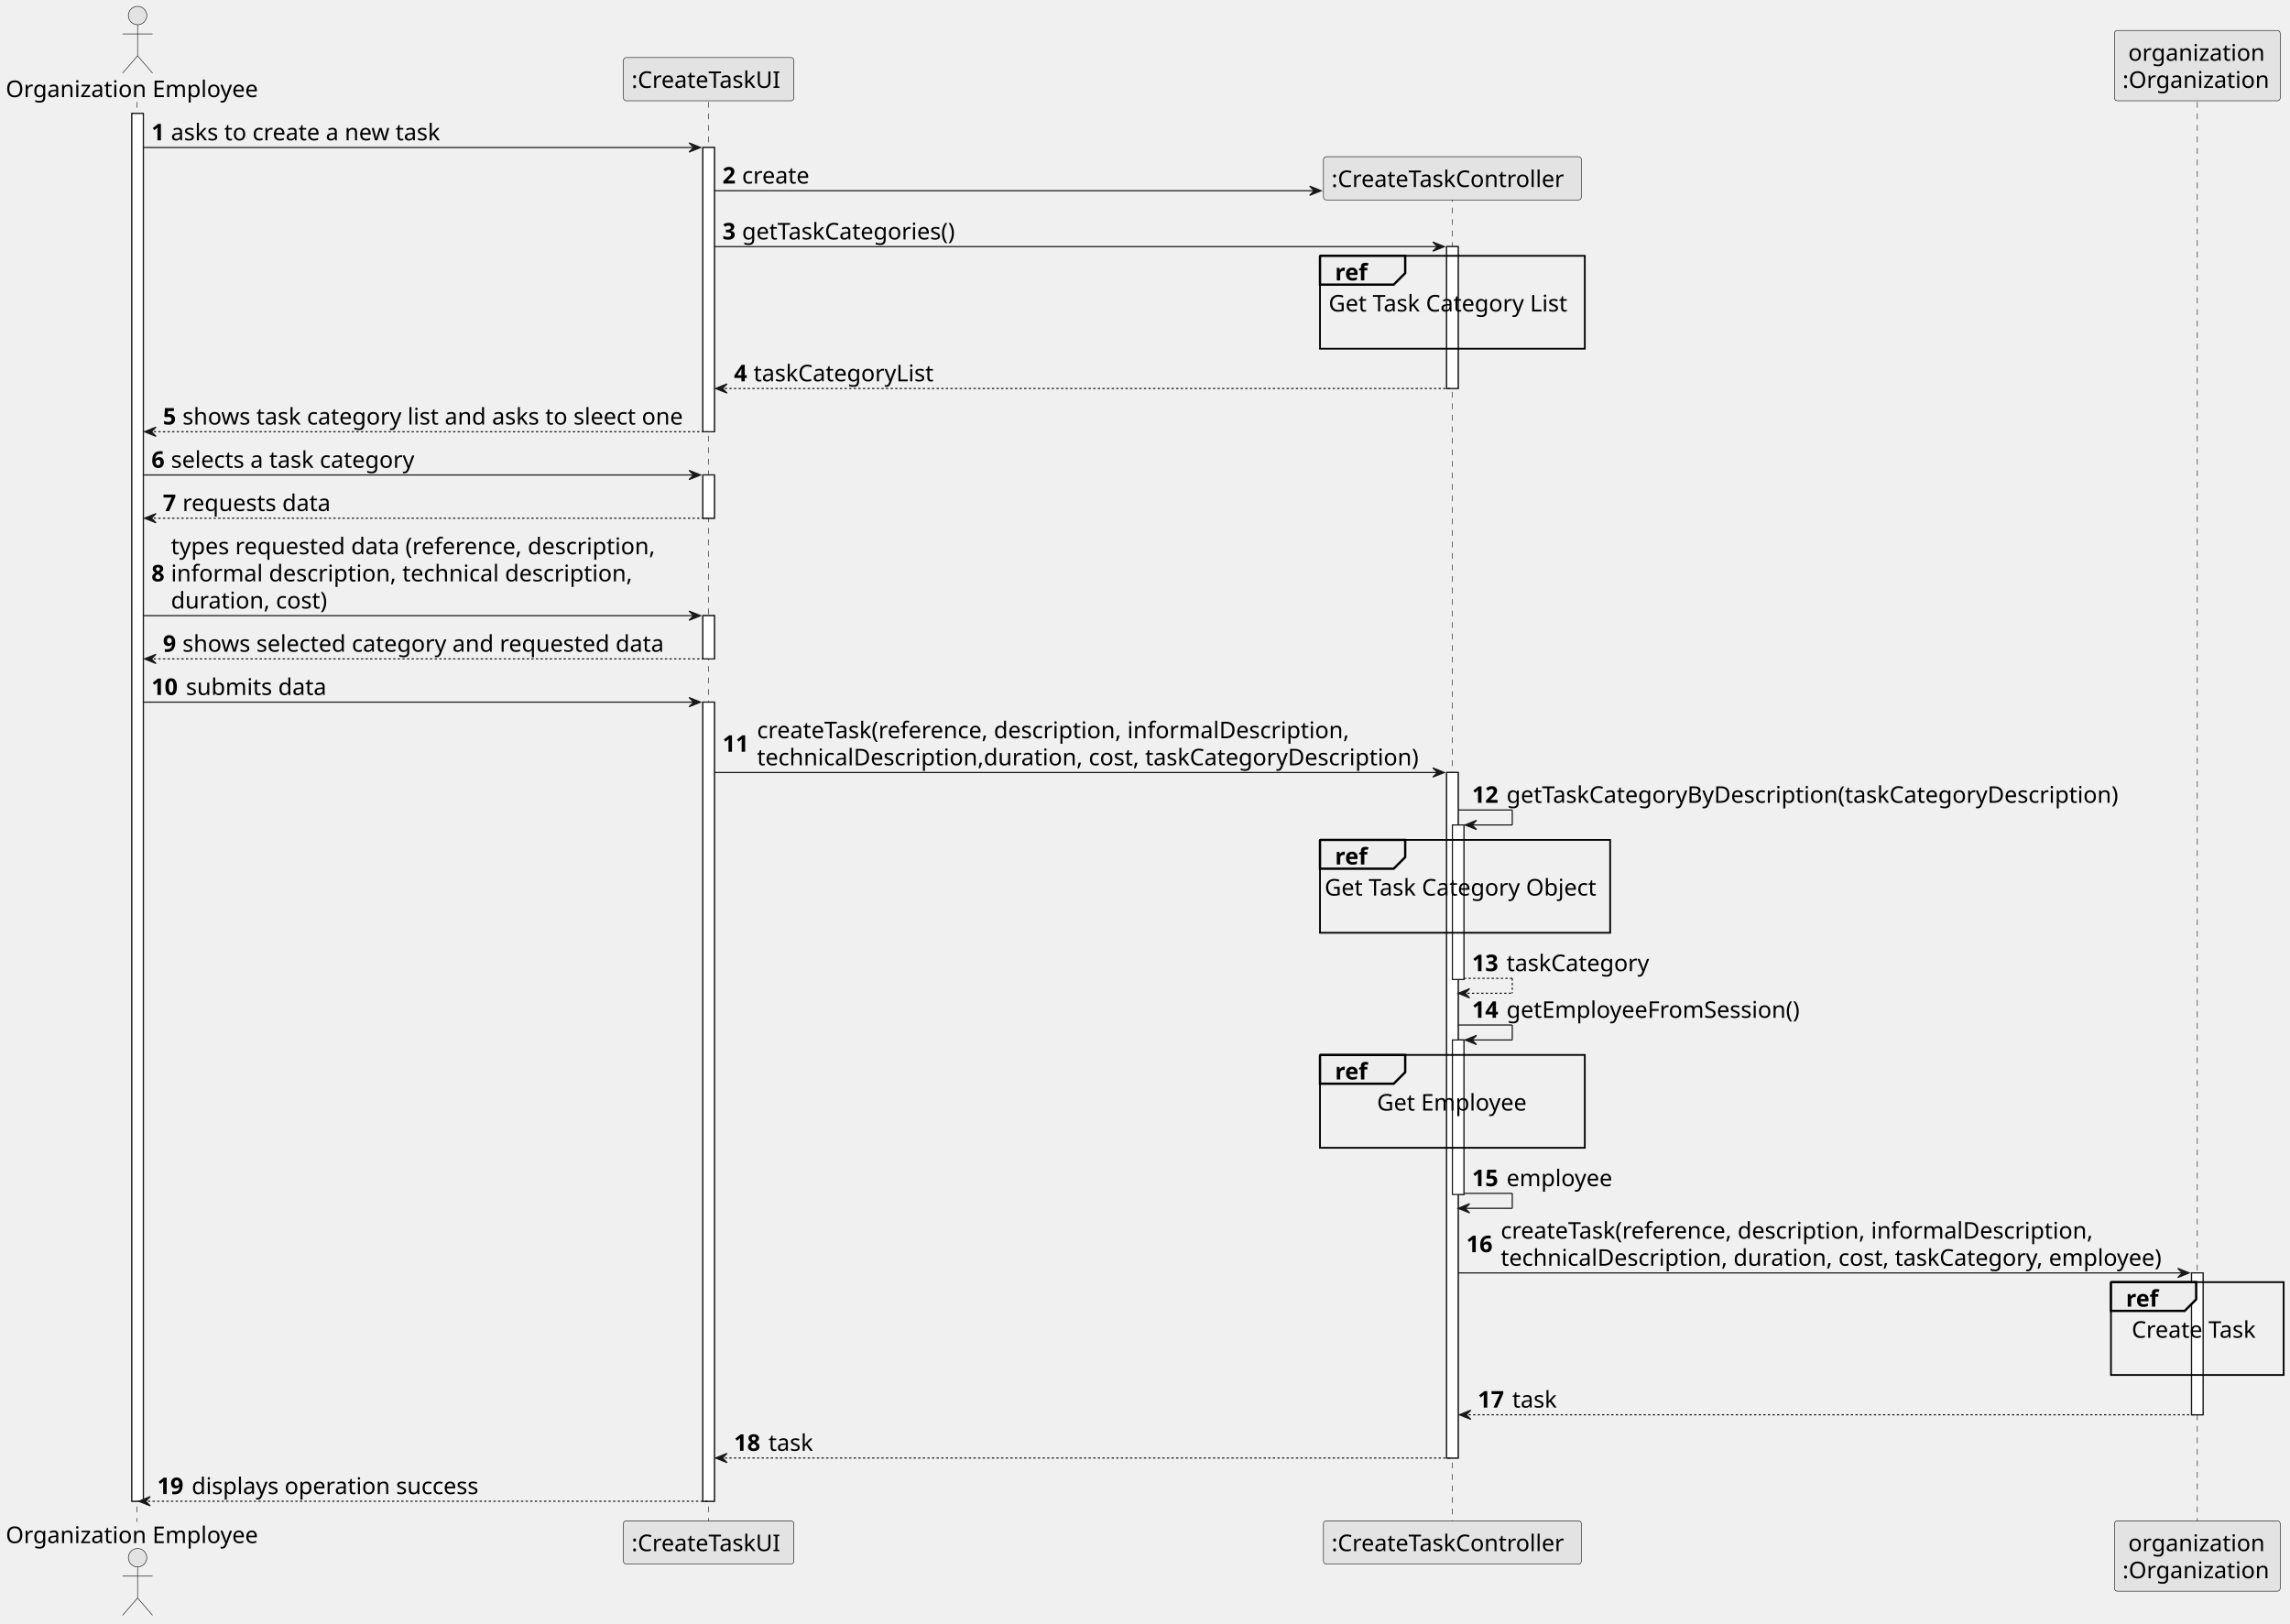
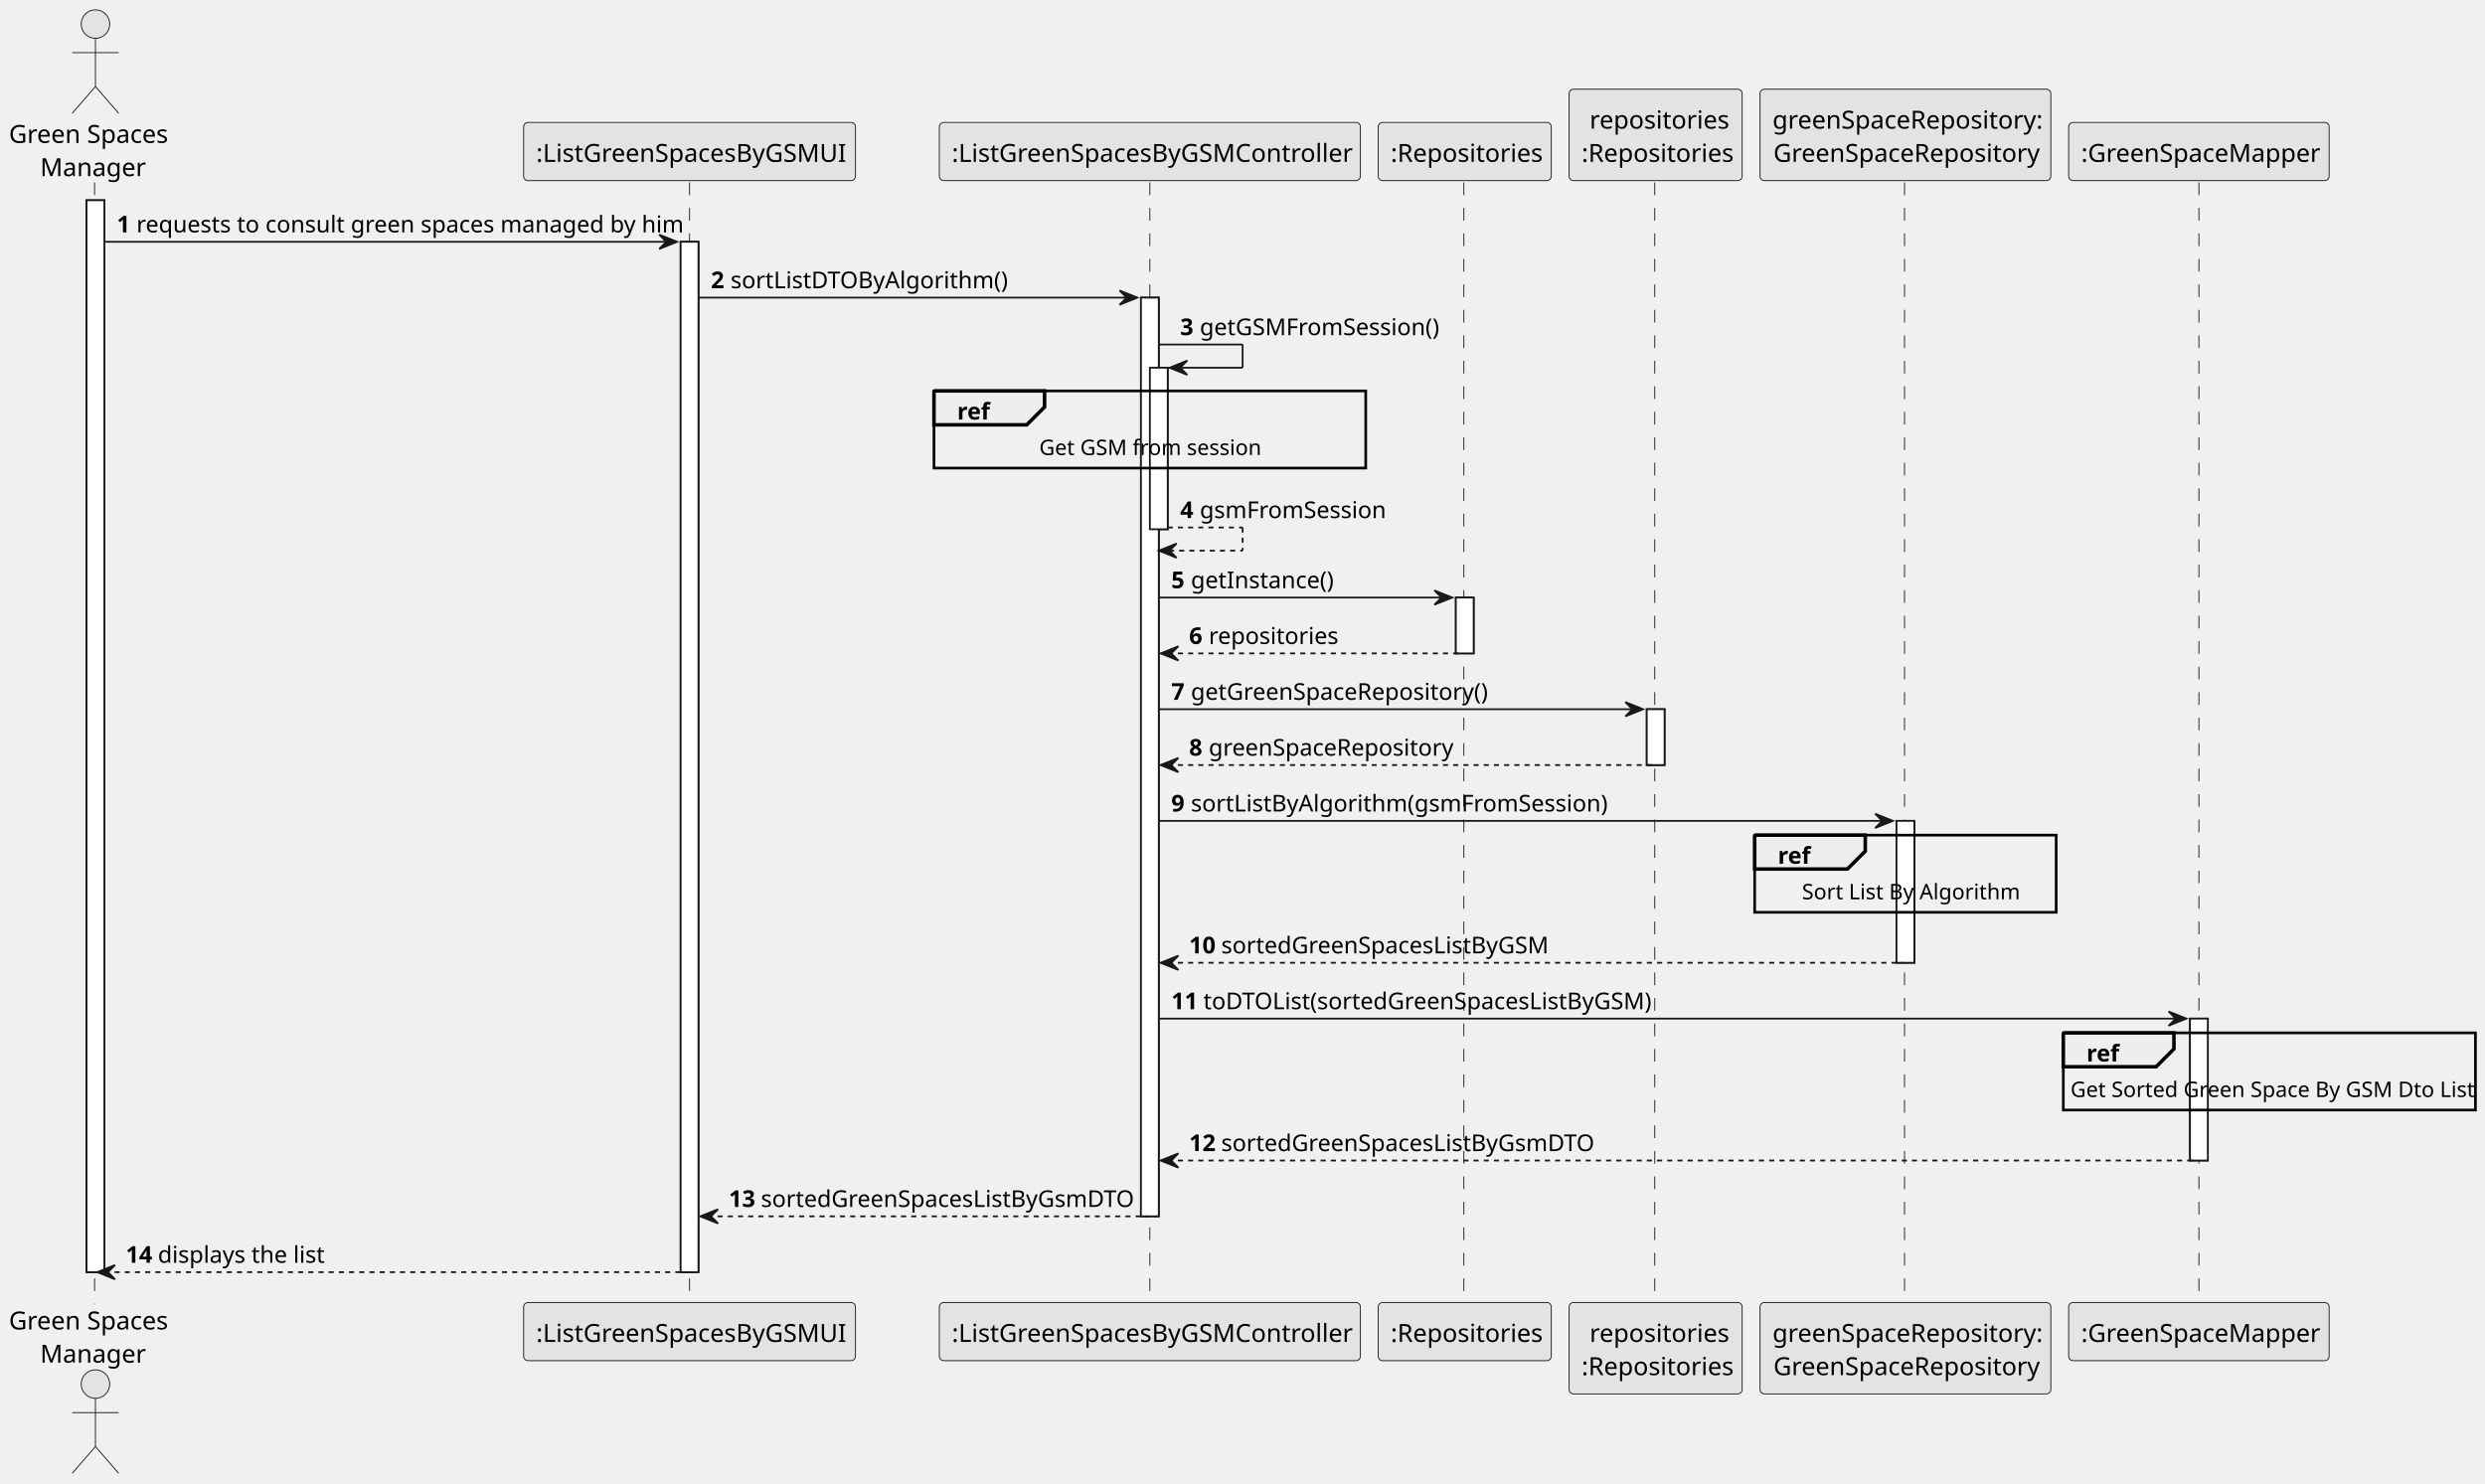
- <svg xmlns="http://www.w3.org/2000/svg" contentStyleType="text/css" height="1410px" preserveAspectRatio="none" style="width:1989px;height:1410px;background:#FFFFFF;" version="1.1" viewBox="0 0 1989 1410" width="1989px" zoomAndPan="magnify">
+ <svg xmlns="http://www.w3.org/2000/svg" contentStyleType="text/css" height="582.4px" preserveAspectRatio="none" style="width:975px;height:582px;background:#FFFFFF;" version="1.1" viewBox="0 0 975 582" width="975.1px" zoomAndPan="magnify">
  <defs />
  <g>
-     <rect fill="#FFFFFF" height="1205.414" style="stroke:#181818;stroke-width:1.0;" width="10" x="114.5" y="98.555" />
-     <rect fill="#FFFFFF" height="246.883" style="stroke:#181818;stroke-width:1.0;" width="10" x="610.5" y="128.109" />
-     <rect fill="#FFFFFF" height="37.555" style="stroke:#181818;stroke-width:1.0;" width="10" x="610.5" y="412.547" />
-     <rect fill="#FFFFFF" height="37.555" style="stroke:#181818;stroke-width:1.0;" width="10" x="610.5" y="534.766" />
-     <rect fill="#FFFFFF" height="694.094" style="stroke:#181818;stroke-width:1.0;" width="10" x="610.5" y="609.875" />
-     <rect fill="#FFFFFF" height="123.219" style="stroke:#181818;stroke-width:1.0;" width="10" x="1256.5" y="214.219" />
-     <rect fill="#FFFFFF" height="595.43" style="stroke:#181818;stroke-width:1.0;" width="10" x="1256.5" y="670.984" />
-     <rect fill="#FFFFFF" height="134.219" style="stroke:#181818;stroke-width:1.0;" width="10" x="1261.5" y="716.539" />
-     <rect fill="#FFFFFF" height="134.219" style="stroke:#181818;stroke-width:1.0;" width="10" x="1261.5" y="903.312" />
-     <rect fill="#FFFFFF" height="123.219" style="stroke:#181818;stroke-width:1.0;" width="10" x="1903.5" y="1105.641" />
-     <line style="stroke:#181818;stroke-width:0.5;stroke-dasharray:5.0,5.0;" x1="119" x2="119" y1="88.555" y2="1321.969" />
-     <line style="stroke:#181818;stroke-width:0.5;stroke-dasharray:5.0,5.0;" x1="615.5" x2="615.5" y1="88.555" y2="1321.969" />
-     <line style="stroke:#181818;stroke-width:0.5;stroke-dasharray:5.0,5.0;" x1="1261.5" x2="1261.5" y1="170.387" y2="1321.969" />
-     <line style="stroke:#181818;stroke-width:0.5;stroke-dasharray:5.0,5.0;" x1="1908.5" x2="1908.5" y1="88.555" y2="1321.969" />
-     <text fill="#000000" font-family="sans-serif" font-size="20" lengthAdjust="spacing" textLength="223" x="5" y="84.336">Organization Employee</text>
-     <ellipse cx="119.5" cy="13.5" fill="#E3E3E3" rx="8" ry="8" style="stroke:#181818;stroke-width:0.5;" />
-     <path d="M119.5,21.5 L119.5,48.5 M106.5,29.5 L132.5,29.5 M119.5,48.5 L106.5,63.5 M119.5,48.5 L132.5,63.5 " fill="none" style="stroke:#181818;stroke-width:0.5;" />
-     <text fill="#000000" font-family="sans-serif" font-size="20" lengthAdjust="spacing" textLength="223" x="5" y="1340.305">Organization Employee</text>
-     <ellipse cx="119.5" cy="1353.023" fill="#E3E3E3" rx="8" ry="8" style="stroke:#181818;stroke-width:0.5;" />
-     <path d="M119.5,1361.023 L119.5,1388.023 M106.5,1369.023 L132.5,1369.023 M119.5,1388.023 L106.5,1403.023 M119.5,1388.023 L132.5,1403.023 " fill="none" style="stroke:#181818;stroke-width:0.5;" />
-     <rect fill="#E3E3E3" height="37.555" rx="2.5" ry="2.5" style="stroke:#181818;stroke-width:0.5;" width="148" x="541.5" y="50" />
-     <text fill="#000000" font-family="sans-serif" font-size="20" lengthAdjust="spacing" textLength="134" x="548.5" y="76.336">:CreateTaskUI</text>
-     <rect fill="#E3E3E3" height="37.555" rx="2.5" ry="2.5" style="stroke:#181818;stroke-width:0.5;" width="148" x="541.5" y="1320.969" />
-     <text fill="#000000" font-family="sans-serif" font-size="20" lengthAdjust="spacing" textLength="134" x="548.5" y="1347.305">:CreateTaskUI</text>
-     <rect fill="#E3E3E3" height="37.555" rx="2.5" ry="2.5" style="stroke:#181818;stroke-width:0.5;" width="224" x="1149.5" y="1320.969" />
-     <text fill="#000000" font-family="sans-serif" font-size="20" lengthAdjust="spacing" textLength="210" x="1156.5" y="1347.305">:CreateTaskController</text>
-     <rect fill="#E3E3E3" height="61.109" rx="2.5" ry="2.5" style="stroke:#181818;stroke-width:0.5;" width="144" x="1836.5" y="26.445" />
-     <text fill="#000000" font-family="sans-serif" font-size="20" lengthAdjust="spacing" textLength="120" x="1848.5" y="52.781">organization</text>
-     <text fill="#000000" font-family="sans-serif" font-size="20" lengthAdjust="spacing" textLength="130" x="1843.5" y="76.336">:Organization</text>
-     <rect fill="#E3E3E3" height="61.109" rx="2.5" ry="2.5" style="stroke:#181818;stroke-width:0.5;" width="144" x="1836.5" y="1320.969" />
-     <text fill="#000000" font-family="sans-serif" font-size="20" lengthAdjust="spacing" textLength="120" x="1848.5" y="1347.305">organization</text>
-     <text fill="#000000" font-family="sans-serif" font-size="20" lengthAdjust="spacing" textLength="130" x="1843.5" y="1370.859">:Organization</text>
-     <rect fill="#FFFFFF" height="1205.414" style="stroke:#181818;stroke-width:1.0;" width="10" x="114.5" y="98.555" />
-     <rect fill="#FFFFFF" height="246.883" style="stroke:#181818;stroke-width:1.0;" width="10" x="610.5" y="128.109" />
-     <rect fill="#FFFFFF" height="37.555" style="stroke:#181818;stroke-width:1.0;" width="10" x="610.5" y="412.547" />
-     <rect fill="#FFFFFF" height="37.555" style="stroke:#181818;stroke-width:1.0;" width="10" x="610.5" y="534.766" />
-     <rect fill="#FFFFFF" height="694.094" style="stroke:#181818;stroke-width:1.0;" width="10" x="610.5" y="609.875" />
-     <rect fill="#FFFFFF" height="123.219" style="stroke:#181818;stroke-width:1.0;" width="10" x="1256.5" y="214.219" />
-     <rect fill="#FFFFFF" height="595.43" style="stroke:#181818;stroke-width:1.0;" width="10" x="1256.5" y="670.984" />
-     <rect fill="#FFFFFF" height="134.219" style="stroke:#181818;stroke-width:1.0;" width="10" x="1261.5" y="716.539" />
-     <rect fill="#FFFFFF" height="134.219" style="stroke:#181818;stroke-width:1.0;" width="10" x="1261.5" y="903.312" />
-     <rect fill="#FFFFFF" height="123.219" style="stroke:#181818;stroke-width:1.0;" width="10" x="1903.5" y="1105.641" />
-     <polygon fill="#181818" points="598.5,124.109,608.5,128.109,598.5,132.109,602.5,128.109" style="stroke:#181818;stroke-width:1.0;" />
-     <line style="stroke:#181818;stroke-width:1.0;" x1="124.5" x2="604.5" y1="128.109" y2="128.109" />
-     <text fill="#000000" font-family="sans-serif" font-size="20" font-weight="bold" lengthAdjust="spacing" textLength="13" x="131.5" y="121.891">1</text>
-     <text fill="#000000" font-family="sans-serif" font-size="20" lengthAdjust="spacing" textLength="239" x="148.5" y="121.891">asks to create a new task</text>
-     <polygon fill="#181818" points="1137.5,161.664,1147.5,165.664,1137.5,169.664,1141.5,165.664" style="stroke:#181818;stroke-width:1.0;" />
-     <line style="stroke:#181818;stroke-width:1.0;" x1="620.5" x2="1143.5" y1="165.664" y2="165.664" />
-     <text fill="#000000" font-family="sans-serif" font-size="20" font-weight="bold" lengthAdjust="spacing" textLength="13" x="627.5" y="159.445">2</text>
-     <text fill="#000000" font-family="sans-serif" font-size="20" lengthAdjust="spacing" textLength="58" x="644.5" y="159.445">create</text>
-     <rect fill="#E3E3E3" height="37.555" rx="2.5" ry="2.5" style="stroke:#181818;stroke-width:0.5;" width="224" x="1149.5" y="136.109" />
-     <text fill="#000000" font-family="sans-serif" font-size="20" lengthAdjust="spacing" textLength="210" x="1156.5" y="162.445">:CreateTaskController</text>
-     <polygon fill="#181818" points="1244.5,210.219,1254.5,214.219,1244.5,218.219,1248.5,214.219" style="stroke:#181818;stroke-width:1.0;" />
-     <line style="stroke:#181818;stroke-width:1.0;" x1="620.5" x2="1250.5" y1="214.219" y2="214.219" />
-     <text fill="#000000" font-family="sans-serif" font-size="20" font-weight="bold" lengthAdjust="spacing" textLength="13" x="627.5" y="208">3</text>
-     <text fill="#000000" font-family="sans-serif" font-size="20" lengthAdjust="spacing" textLength="192" x="644.5" y="208">getTaskCategories()</text>
-     <rect fill="none" height="80.664" style="stroke:#000000;stroke-width:1.5;" width="230" x="1146.5" y="222.219" />
-     <path d="M1146.5,222.219 L1220.5,222.219 L1220.5,237.219 L1210.5,247.219 L1146.5,247.219 L1146.5,222.219 " fill="#EEEEEE" style="stroke:#000000;stroke-width:2.0;" />
-     <text fill="#000000" font-family="sans-serif" font-size="20" font-weight="bold" lengthAdjust="spacing" textLength="29" x="1159.5" y="243.555">ref</text>
-     <text fill="#000000" font-family="sans-serif" font-size="20" lengthAdjust="spacing" textLength="215" x="1154" y="270.555">Get Task Category List</text>
-     <text fill="#000000" font-family="sans-serif" font-size="20" lengthAdjust="spacing" textLength="6" x="1258.5" y="294.109"> </text>
-     <polygon fill="#181818" points="631.5,333.438,621.5,337.438,631.5,341.438,627.5,337.438" style="stroke:#181818;stroke-width:1.0;" />
-     <line style="stroke:#181818;stroke-width:1.0;stroke-dasharray:2.0,2.0;" x1="625.5" x2="1260.5" y1="337.438" y2="337.438" />
-     <text fill="#000000" font-family="sans-serif" font-size="20" font-weight="bold" lengthAdjust="spacing" textLength="13" x="637.5" y="331.219">4</text>
-     <text fill="#000000" font-family="sans-serif" font-size="20" lengthAdjust="spacing" textLength="159" x="654.5" y="331.219">taskCategoryList</text>
-     <polygon fill="#181818" points="135.5,370.992,125.5,374.992,135.5,378.992,131.5,374.992" style="stroke:#181818;stroke-width:1.0;" />
-     <line style="stroke:#181818;stroke-width:1.0;stroke-dasharray:2.0,2.0;" x1="129.5" x2="614.5" y1="374.992" y2="374.992" />
-     <text fill="#000000" font-family="sans-serif" font-size="20" font-weight="bold" lengthAdjust="spacing" textLength="13" x="141.5" y="368.773">5</text>
-     <text fill="#000000" font-family="sans-serif" font-size="20" lengthAdjust="spacing" textLength="445" x="158.5" y="368.773">shows task category list and asks to sleect one</text>
-     <polygon fill="#181818" points="598.5,408.547,608.5,412.547,598.5,416.547,602.5,412.547" style="stroke:#181818;stroke-width:1.0;" />
-     <line style="stroke:#181818;stroke-width:1.0;" x1="124.5" x2="604.5" y1="412.547" y2="412.547" />
-     <text fill="#000000" font-family="sans-serif" font-size="20" font-weight="bold" lengthAdjust="spacing" textLength="13" x="131.5" y="406.328">6</text>
-     <text fill="#000000" font-family="sans-serif" font-size="20" lengthAdjust="spacing" textLength="215" x="148.5" y="406.328">selects a task category</text>
-     <polygon fill="#181818" points="135.5,446.102,125.5,450.102,135.5,454.102,131.5,450.102" style="stroke:#181818;stroke-width:1.0;" />
-     <line style="stroke:#181818;stroke-width:1.0;stroke-dasharray:2.0,2.0;" x1="129.5" x2="614.5" y1="450.102" y2="450.102" />
-     <text fill="#000000" font-family="sans-serif" font-size="20" font-weight="bold" lengthAdjust="spacing" textLength="13" x="141.5" y="443.883">7</text>
-     <text fill="#000000" font-family="sans-serif" font-size="20" lengthAdjust="spacing" textLength="130" x="158.5" y="443.883">requests data</text>
-     <polygon fill="#181818" points="598.5,530.766,608.5,534.766,598.5,538.766,602.5,534.766" style="stroke:#181818;stroke-width:1.0;" />
-     <line style="stroke:#181818;stroke-width:1.0;" x1="124.5" x2="604.5" y1="534.766" y2="534.766" />
-     <text fill="#000000" font-family="sans-serif" font-size="20" font-weight="bold" lengthAdjust="spacing" textLength="13" x="131.5" y="504.992">8</text>
-     <text fill="#000000" font-family="sans-serif" font-size="20" lengthAdjust="spacing" textLength="429" x="148.5" y="481.438">types requested data (reference, description,</text>
-     <text fill="#000000" font-family="sans-serif" font-size="20" lengthAdjust="spacing" textLength="412" x="148.5" y="504.992">informal description, technical description,</text>
-     <text fill="#000000" font-family="sans-serif" font-size="20" lengthAdjust="spacing" textLength="139" x="148.5" y="528.547">duration, cost)</text>
-     <polygon fill="#181818" points="135.5,568.32,125.5,572.32,135.5,576.32,131.5,572.32" style="stroke:#181818;stroke-width:1.0;" />
-     <line style="stroke:#181818;stroke-width:1.0;stroke-dasharray:2.0,2.0;" x1="129.5" x2="614.5" y1="572.32" y2="572.32" />
-     <text fill="#000000" font-family="sans-serif" font-size="20" font-weight="bold" lengthAdjust="spacing" textLength="13" x="141.5" y="566.102">9</text>
-     <text fill="#000000" font-family="sans-serif" font-size="20" lengthAdjust="spacing" textLength="423" x="158.5" y="566.102">shows selected category and requested data</text>
-     <polygon fill="#181818" points="598.5,605.875,608.5,609.875,598.5,613.875,602.5,609.875" style="stroke:#181818;stroke-width:1.0;" />
-     <line style="stroke:#181818;stroke-width:1.0;" x1="124.5" x2="604.5" y1="609.875" y2="609.875" />
-     <text fill="#000000" font-family="sans-serif" font-size="20" font-weight="bold" lengthAdjust="spacing" textLength="26" x="131.5" y="603.656">10</text>
-     <text fill="#000000" font-family="sans-serif" font-size="20" lengthAdjust="spacing" textLength="125" x="161.5" y="603.656">submits data</text>
-     <polygon fill="#181818" points="1244.5,666.984,1254.5,670.984,1244.5,674.984,1248.5,670.984" style="stroke:#181818;stroke-width:1.0;" />
-     <line style="stroke:#181818;stroke-width:1.0;" x1="620.5" x2="1250.5" y1="670.984" y2="670.984" />
-     <text fill="#000000" font-family="sans-serif" font-size="20" font-weight="bold" lengthAdjust="spacing" textLength="26" x="627.5" y="652.988">11</text>
-     <text fill="#000000" font-family="sans-serif" font-size="20" lengthAdjust="spacing" textLength="529" x="657.5" y="641.211">createTask(reference, description, informalDescription,</text>
-     <text fill="#000000" font-family="sans-serif" font-size="20" lengthAdjust="spacing" textLength="587" x="657.5" y="664.766">technicalDescription,duration, cost, taskCategoryDescription)</text>
-     <line style="stroke:#181818;stroke-width:1.0;" x1="1266.5" x2="1313.5" y1="703.539" y2="703.539" />
-     <line style="stroke:#181818;stroke-width:1.0;" x1="1313.5" x2="1313.5" y1="703.539" y2="716.539" />
-     <line style="stroke:#181818;stroke-width:1.0;" x1="1272.5" x2="1313.5" y1="716.539" y2="716.539" />
-     <polygon fill="#181818" points="1282.5,712.539,1272.5,716.539,1282.5,720.539,1278.5,716.539" style="stroke:#181818;stroke-width:1.0;" />
-     <text fill="#000000" font-family="sans-serif" font-size="20" font-weight="bold" lengthAdjust="spacing" textLength="26" x="1278.5" y="697.32">12</text>
-     <text fill="#000000" font-family="sans-serif" font-size="20" lengthAdjust="spacing" textLength="542" x="1308.5" y="697.32">getTaskCategoryByDescription(taskCategoryDescription)</text>
-     <rect fill="none" height="80.664" style="stroke:#000000;stroke-width:1.5;" width="252" x="1146.5" y="729.539" />
-     <path d="M1146.5,729.539 L1220.5,729.539 L1220.5,744.539 L1210.5,754.539 L1146.5,754.539 L1146.5,729.539 " fill="#EEEEEE" style="stroke:#000000;stroke-width:2.0;" />
-     <text fill="#000000" font-family="sans-serif" font-size="20" font-weight="bold" lengthAdjust="spacing" textLength="29" x="1159.5" y="750.875">ref</text>
-     <text fill="#000000" font-family="sans-serif" font-size="20" lengthAdjust="spacing" textLength="244" x="1150.5" y="777.875">Get Task Category Object</text>
-     <text fill="#000000" font-family="sans-serif" font-size="20" lengthAdjust="spacing" textLength="6" x="1269.5" y="801.43"> </text>
-     <line style="stroke:#181818;stroke-width:1.0;stroke-dasharray:2.0,2.0;" x1="1271.5" x2="1313.5" y1="849.758" y2="849.758" />
-     <line style="stroke:#181818;stroke-width:1.0;stroke-dasharray:2.0,2.0;" x1="1313.5" x2="1313.5" y1="849.758" y2="862.758" />
-     <line style="stroke:#181818;stroke-width:1.0;stroke-dasharray:2.0,2.0;" x1="1266.5" x2="1313.5" y1="862.758" y2="862.758" />
-     <polygon fill="#181818" points="1276.5,858.758,1266.5,862.758,1276.5,866.758,1272.5,862.758" style="stroke:#181818;stroke-width:1.0;" />
-     <text fill="#000000" font-family="sans-serif" font-size="20" font-weight="bold" lengthAdjust="spacing" textLength="26" x="1278.5" y="843.539">13</text>
-     <text fill="#000000" font-family="sans-serif" font-size="20" lengthAdjust="spacing" textLength="125" x="1308.5" y="843.539">taskCategory</text>
-     <line style="stroke:#181818;stroke-width:1.0;" x1="1266.5" x2="1313.5" y1="890.312" y2="890.312" />
-     <line style="stroke:#181818;stroke-width:1.0;" x1="1313.5" x2="1313.5" y1="890.312" y2="903.312" />
-     <line style="stroke:#181818;stroke-width:1.0;" x1="1272.5" x2="1313.5" y1="903.312" y2="903.312" />
-     <polygon fill="#181818" points="1282.5,899.312,1272.5,903.312,1282.5,907.312,1278.5,903.312" style="stroke:#181818;stroke-width:1.0;" />
-     <text fill="#000000" font-family="sans-serif" font-size="20" font-weight="bold" lengthAdjust="spacing" textLength="26" x="1278.5" y="884.094">14</text>
-     <text fill="#000000" font-family="sans-serif" font-size="20" lengthAdjust="spacing" textLength="259" x="1308.5" y="884.094">getEmployeeFromSession()</text>
-     <rect fill="none" height="80.664" style="stroke:#000000;stroke-width:1.5;" width="230" x="1146.5" y="916.312" />
-     <path d="M1146.5,916.312 L1220.5,916.312 L1220.5,931.312 L1210.5,941.312 L1146.5,941.312 L1146.5,916.312 " fill="#EEEEEE" style="stroke:#000000;stroke-width:2.0;" />
-     <text fill="#000000" font-family="sans-serif" font-size="20" font-weight="bold" lengthAdjust="spacing" textLength="29" x="1159.5" y="937.648">ref</text>
-     <text fill="#000000" font-family="sans-serif" font-size="20" lengthAdjust="spacing" textLength="131" x="1196" y="964.648">Get Employee</text>
-     <text fill="#000000" font-family="sans-serif" font-size="20" lengthAdjust="spacing" textLength="6" x="1258.5" y="988.203"> </text>
-     <line style="stroke:#181818;stroke-width:1.0;" x1="1271.5" x2="1313.5" y1="1036.531" y2="1036.531" />
-     <line style="stroke:#181818;stroke-width:1.0;" x1="1313.5" x2="1313.5" y1="1036.531" y2="1049.531" />
-     <line style="stroke:#181818;stroke-width:1.0;" x1="1266.5" x2="1313.5" y1="1049.531" y2="1049.531" />
-     <polygon fill="#181818" points="1276.5,1045.531,1266.5,1049.531,1276.5,1053.531,1272.5,1049.531" style="stroke:#181818;stroke-width:1.0;" />
-     <text fill="#000000" font-family="sans-serif" font-size="20" font-weight="bold" lengthAdjust="spacing" textLength="26" x="1278.5" y="1030.312">15</text>
-     <text fill="#000000" font-family="sans-serif" font-size="20" lengthAdjust="spacing" textLength="93" x="1308.5" y="1030.312">employee</text>
-     <polygon fill="#181818" points="1891.5,1101.641,1901.5,1105.641,1891.5,1109.641,1895.5,1105.641" style="stroke:#181818;stroke-width:1.0;" />
-     <line style="stroke:#181818;stroke-width:1.0;" x1="1266.5" x2="1897.5" y1="1105.641" y2="1105.641" />
-     <text fill="#000000" font-family="sans-serif" font-size="20" font-weight="bold" lengthAdjust="spacing" textLength="26" x="1273.5" y="1087.645">16</text>
-     <text fill="#000000" font-family="sans-serif" font-size="20" lengthAdjust="spacing" textLength="529" x="1303.5" y="1075.867">createTask(reference, description, informalDescription,</text>
-     <text fill="#000000" font-family="sans-serif" font-size="20" lengthAdjust="spacing" textLength="588" x="1303.5" y="1099.422">technicalDescription, duration, cost, taskCategory, employee)</text>
-     <rect fill="none" height="80.664" style="stroke:#000000;stroke-width:1.5;" width="150" x="1833.5" y="1113.641" />
-     <path d="M1833.5,1113.641 L1907.5,1113.641 L1907.5,1128.641 L1897.5,1138.641 L1833.5,1138.641 L1833.5,1113.641 " fill="#EEEEEE" style="stroke:#000000;stroke-width:2.0;" />
-     <text fill="#000000" font-family="sans-serif" font-size="20" font-weight="bold" lengthAdjust="spacing" textLength="29" x="1846.5" y="1134.977">ref</text>
-     <text fill="#000000" font-family="sans-serif" font-size="20" lengthAdjust="spacing" textLength="114" x="1851.5" y="1161.977">Create Task</text>
-     <text fill="#000000" font-family="sans-serif" font-size="20" lengthAdjust="spacing" textLength="6" x="1905.5" y="1185.531"> </text>
-     <polygon fill="#181818" points="1277.5,1224.859,1267.5,1228.859,1277.5,1232.859,1273.5,1228.859" style="stroke:#181818;stroke-width:1.0;" />
-     <line style="stroke:#181818;stroke-width:1.0;stroke-dasharray:2.0,2.0;" x1="1271.5" x2="1907.5" y1="1228.859" y2="1228.859" />
-     <text fill="#000000" font-family="sans-serif" font-size="20" font-weight="bold" lengthAdjust="spacing" textLength="26" x="1283.5" y="1222.641">17</text>
-     <text fill="#000000" font-family="sans-serif" font-size="20" lengthAdjust="spacing" textLength="40" x="1313.5" y="1222.641">task</text>
-     <polygon fill="#181818" points="631.5,1262.414,621.5,1266.414,631.5,1270.414,627.5,1266.414" style="stroke:#181818;stroke-width:1.0;" />
-     <line style="stroke:#181818;stroke-width:1.0;stroke-dasharray:2.0,2.0;" x1="625.5" x2="1260.5" y1="1266.414" y2="1266.414" />
-     <text fill="#000000" font-family="sans-serif" font-size="20" font-weight="bold" lengthAdjust="spacing" textLength="26" x="637.5" y="1260.195">18</text>
-     <text fill="#000000" font-family="sans-serif" font-size="20" lengthAdjust="spacing" textLength="40" x="667.5" y="1260.195">task</text>
-     <polygon fill="#181818" points="130.5,1299.969,120.5,1303.969,130.5,1307.969,126.5,1303.969" style="stroke:#181818;stroke-width:1.0;" />
-     <line style="stroke:#181818;stroke-width:1.0;stroke-dasharray:2.0,2.0;" x1="124.5" x2="614.5" y1="1303.969" y2="1303.969" />
-     <text fill="#000000" font-family="sans-serif" font-size="20" font-weight="bold" lengthAdjust="spacing" textLength="26" x="136.5" y="1297.75">19</text>
-     <text fill="#000000" font-family="sans-serif" font-size="20" lengthAdjust="spacing" textLength="256" x="166.5" y="1297.75">displays operation success</text>
+     <rect fill="#FFFFFF" height="420.581" style="stroke:#181818;stroke-width:0.7;" width="7" x="33.95" y="78.57" />
+     <rect fill="#FFFFFF" height="404.277" style="stroke:#181818;stroke-width:0.7;" width="7" x="267.05" y="94.873" />
+     <rect fill="#FFFFFF" height="360.47" style="stroke:#181818;stroke-width:0.7;" width="7" x="447.65" y="116.777" />
+     <rect fill="#FFFFFF" height="63.38" style="stroke:#181818;stroke-width:0.7;" width="7" x="451.15" y="144.281" />
+     <rect fill="#FFFFFF" height="21.904" style="stroke:#181818;stroke-width:0.7;" width="7" x="571.2" y="234.464" />
+     <rect fill="#FFFFFF" height="21.904" style="stroke:#181818;stroke-width:0.7;" width="7" x="646.1" y="278.272" />
+     <rect fill="#FFFFFF" height="55.68" style="stroke:#181818;stroke-width:0.7;" width="7" x="744.1" y="322.079" />
+     <rect fill="#FFFFFF" height="55.68" style="stroke:#181818;stroke-width:0.7;" width="7" x="859.25" y="399.663" />
+     <line style="stroke:#181818;stroke-width:0.35;stroke-dasharray:5.0,5.0;" x1="37.1" x2="37.1" y1="71.57" y2="511.751" />
+     <line style="stroke:#181818;stroke-width:0.35;stroke-dasharray:5.0,5.0;" x1="270.55" x2="270.55" y1="71.57" y2="511.751" />
+     <line style="stroke:#181818;stroke-width:0.35;stroke-dasharray:5.0,5.0;" x1="451.15" x2="451.15" y1="71.57" y2="511.751" />
+     <line style="stroke:#181818;stroke-width:0.35;stroke-dasharray:5.0,5.0;" x1="574.35" x2="574.35" y1="71.57" y2="511.751" />
+     <line style="stroke:#181818;stroke-width:0.35;stroke-dasharray:5.0,5.0;" x1="649.25" x2="649.25" y1="71.57" y2="511.751" />
+     <line style="stroke:#181818;stroke-width:0.35;stroke-dasharray:5.0,5.0;" x1="747.25" x2="747.25" y1="71.57" y2="511.751" />
+     <line style="stroke:#181818;stroke-width:0.35;stroke-dasharray:5.0,5.0;" x1="862.75" x2="862.75" y1="71.57" y2="511.751" />
+     <text fill="#000000" font-family="sans-serif" font-size="9.8" lengthAdjust="spacing" textLength="63.7" x="3.5" y="56.075">Green Spaces</text>
+     <text fill="#000000" font-family="sans-serif" font-size="9.8" lengthAdjust="spacing" textLength="39.2" x="15.75" y="69.11">Manager</text>
+     <ellipse cx="37.45" cy="9.45" fill="#E3E3E3" rx="5.6" ry="5.6" style="stroke:#181818;stroke-width:0.35;" />
+     <path d="M37.45,15.05 L37.45,33.95 M28.35,20.65 L46.55,20.65 M37.45,33.95 L28.35,44.45 M37.45,33.95 L46.55,44.45 " fill="none" style="stroke:#181818;stroke-width:0.35;" />
+     <text fill="#000000" font-family="sans-serif" font-size="9.8" lengthAdjust="spacing" textLength="63.7" x="3.5" y="521.626">Green Spaces</text>
+     <text fill="#000000" font-family="sans-serif" font-size="9.8" lengthAdjust="spacing" textLength="39.2" x="15.75" y="534.66">Manager</text>
+     <ellipse cx="37.45" cy="543.07" fill="#E3E3E3" rx="5.6" ry="5.6" style="stroke:#181818;stroke-width:0.35;" />
+     <path d="M37.45,548.67 L37.45,567.57 M28.35,554.27 L46.55,554.27 M37.45,567.57 L28.35,578.07 M37.45,567.57 L46.55,578.07 " fill="none" style="stroke:#181818;stroke-width:0.35;" />
+     <rect fill="#E3E3E3" height="22.835" rx="1.75" ry="1.75" style="stroke:#181818;stroke-width:0.35;" width="130.2" x="205.45" y="48.035" />
+     <text fill="#000000" font-family="sans-serif" font-size="9.8" lengthAdjust="spacing" textLength="120.4" x="210.35" y="63.51">:ListGreenSpacesByGSMUI</text>
+     <rect fill="#E3E3E3" height="22.835" rx="1.75" ry="1.75" style="stroke:#181818;stroke-width:0.35;" width="130.2" x="205.45" y="511.051" />
+     <text fill="#000000" font-family="sans-serif" font-size="9.8" lengthAdjust="spacing" textLength="120.4" x="210.35" y="526.526">:ListGreenSpacesByGSMUI</text>
+     <rect fill="#E3E3E3" height="22.835" rx="1.75" ry="1.75" style="stroke:#181818;stroke-width:0.35;" width="165.2" x="368.55" y="48.035" />
+     <text fill="#000000" font-family="sans-serif" font-size="9.8" lengthAdjust="spacing" textLength="155.4" x="373.45" y="63.51">:ListGreenSpacesByGSMController</text>
+     <rect fill="#E3E3E3" height="22.835" rx="1.75" ry="1.75" style="stroke:#181818;stroke-width:0.35;" width="165.2" x="368.55" y="511.051" />
+     <text fill="#000000" font-family="sans-serif" font-size="9.8" lengthAdjust="spacing" textLength="155.4" x="373.45" y="526.526">:ListGreenSpacesByGSMController</text>
+     <rect fill="#E3E3E3" height="22.835" rx="1.75" ry="1.75" style="stroke:#181818;stroke-width:0.35;" width="67.9" x="540.75" y="48.035" />
+     <text fill="#000000" font-family="sans-serif" font-size="9.8" lengthAdjust="spacing" textLength="58.1" x="545.65" y="63.51">:Repositories</text>
+     <rect fill="#E3E3E3" height="22.835" rx="1.75" ry="1.75" style="stroke:#181818;stroke-width:0.35;" width="67.9" x="540.75" y="511.051" />
+     <text fill="#000000" font-family="sans-serif" font-size="9.8" lengthAdjust="spacing" textLength="58.1" x="545.65" y="526.526">:Repositories</text>
+     <rect fill="#E3E3E3" height="35.87" rx="1.75" ry="1.75" style="stroke:#181818;stroke-width:0.35;" width="67.9" x="615.65" y="35" />
+     <text fill="#000000" font-family="sans-serif" font-size="9.8" lengthAdjust="spacing" textLength="51.8" x="623.7" y="50.475">repositories</text>
+     <text fill="#000000" font-family="sans-serif" font-size="9.8" lengthAdjust="spacing" textLength="58.1" x="620.55" y="63.51">:Repositories</text>
+     <rect fill="#E3E3E3" height="35.87" rx="1.75" ry="1.75" style="stroke:#181818;stroke-width:0.35;" width="67.9" x="615.65" y="511.051" />
+     <text fill="#000000" font-family="sans-serif" font-size="9.8" lengthAdjust="spacing" textLength="51.8" x="623.7" y="526.526">repositories</text>
+     <text fill="#000000" font-family="sans-serif" font-size="9.8" lengthAdjust="spacing" textLength="58.1" x="620.55" y="539.561">:Repositories</text>
+     <rect fill="#E3E3E3" height="35.87" rx="1.75" ry="1.75" style="stroke:#181818;stroke-width:0.35;" width="114.1" x="690.55" y="35" />
+     <text fill="#000000" font-family="sans-serif" font-size="9.8" lengthAdjust="spacing" textLength="104.3" x="695.45" y="50.475">greenSpaceRepository:</text>
+     <text fill="#000000" font-family="sans-serif" font-size="9.8" lengthAdjust="spacing" textLength="103.6" x="695.8" y="63.51">GreenSpaceRepository</text>
+     <rect fill="#E3E3E3" height="35.87" rx="1.75" ry="1.75" style="stroke:#181818;stroke-width:0.35;" width="114.1" x="690.55" y="511.051" />
+     <text fill="#000000" font-family="sans-serif" font-size="9.8" lengthAdjust="spacing" textLength="104.3" x="695.45" y="526.526">greenSpaceRepository:</text>
+     <text fill="#000000" font-family="sans-serif" font-size="9.8" lengthAdjust="spacing" textLength="103.6" x="695.8" y="539.561">GreenSpaceRepository</text>
+     <rect fill="#E3E3E3" height="22.835" rx="1.75" ry="1.75" style="stroke:#181818;stroke-width:0.35;" width="102.2" x="811.65" y="48.035" />
+     <text fill="#000000" font-family="sans-serif" font-size="9.8" lengthAdjust="spacing" textLength="92.4" x="816.55" y="63.51">:GreenSpaceMapper</text>
+     <rect fill="#E3E3E3" height="22.835" rx="1.75" ry="1.75" style="stroke:#181818;stroke-width:0.35;" width="102.2" x="811.65" y="511.051" />
+     <text fill="#000000" font-family="sans-serif" font-size="9.8" lengthAdjust="spacing" textLength="92.4" x="816.55" y="526.526">:GreenSpaceMapper</text>
+     <rect fill="#FFFFFF" height="420.581" style="stroke:#181818;stroke-width:0.7;" width="7" x="33.95" y="78.57" />
+     <rect fill="#FFFFFF" height="404.277" style="stroke:#181818;stroke-width:0.7;" width="7" x="267.05" y="94.873" />
+     <rect fill="#FFFFFF" height="360.47" style="stroke:#181818;stroke-width:0.7;" width="7" x="447.65" y="116.777" />
+     <rect fill="#FFFFFF" height="63.38" style="stroke:#181818;stroke-width:0.7;" width="7" x="451.15" y="144.281" />
+     <rect fill="#FFFFFF" height="21.904" style="stroke:#181818;stroke-width:0.7;" width="7" x="571.2" y="234.464" />
+     <rect fill="#FFFFFF" height="21.904" style="stroke:#181818;stroke-width:0.7;" width="7" x="646.1" y="278.272" />
+     <rect fill="#FFFFFF" height="55.68" style="stroke:#181818;stroke-width:0.7;" width="7" x="744.1" y="322.079" />
+     <rect fill="#FFFFFF" height="55.68" style="stroke:#181818;stroke-width:0.7;" width="7" x="859.25" y="399.663" />
+     <polygon fill="#181818" points="258.65,92.073,265.65,94.873,258.65,97.673,261.45,94.873" style="stroke:#181818;stroke-width:0.7;" />
+     <line style="stroke:#181818;stroke-width:0.7;" x1="40.95" x2="262.85" y1="94.873" y2="94.873" />
+     <text fill="#000000" font-family="sans-serif" font-size="9.1" font-weight="bold" lengthAdjust="spacing" textLength="4.9" x="45.85" y="91.189">1</text>
+     <text fill="#000000" font-family="sans-serif" font-size="9.1" lengthAdjust="spacing" textLength="205.1" x="53.55" y="91.189">requests to consult green spaces managed by him</text>
+     <polygon fill="#181818" points="439.25,113.977,446.25,116.777,439.25,119.577,442.05,116.777" style="stroke:#181818;stroke-width:0.7;" />
+     <line style="stroke:#181818;stroke-width:0.7;" x1="274.05" x2="443.45" y1="116.777" y2="116.777" />
+     <text fill="#000000" font-family="sans-serif" font-size="9.1" font-weight="bold" lengthAdjust="spacing" textLength="4.9" x="278.95" y="113.093">2</text>
+     <text fill="#000000" font-family="sans-serif" font-size="9.1" lengthAdjust="spacing" textLength="103.6" x="286.65" y="113.093">sortListDTOByAlgorithm()</text>
+     <line style="stroke:#181818;stroke-width:0.7;" x1="454.65" x2="487.55" y1="135.181" y2="135.181" />
+     <line style="stroke:#181818;stroke-width:0.7;" x1="487.55" x2="487.55" y1="135.181" y2="144.281" />
+     <line style="stroke:#181818;stroke-width:0.7;" x1="458.85" x2="487.55" y1="144.281" y2="144.281" />
+     <polygon fill="#181818" points="465.85,141.481,458.85,144.281,465.85,147.081,463.05,144.281" style="stroke:#181818;stroke-width:0.7;" />
+     <text fill="#000000" font-family="sans-serif" font-size="9.1" font-weight="bold" lengthAdjust="spacing" textLength="4.9" x="463.05" y="131.497">3</text>
+     <text fill="#000000" font-family="sans-serif" font-size="9.1" lengthAdjust="spacing" textLength="93.1" x="470.75" y="131.497">getGSMFromSession()</text>
+     <rect fill="none" height="30.276" style="stroke:#000000;stroke-width:1.05;" width="169.4" x="366.45" y="153.381" />
+     <path d="M366.45,153.381 L409.85,153.381 L409.85,159.681 L402.85,166.681 L366.45,166.681 L366.45,153.381 " fill="#EEEEEE" style="stroke:#000000;stroke-width:1.4;" />
+     <text fill="#000000" font-family="sans-serif" font-size="9.1" font-weight="bold" lengthAdjust="spacing" textLength="11.9" x="375.55" y="164.601">ref</text>
+     <text fill="#000000" font-family="sans-serif" font-size="8.4" lengthAdjust="spacing" textLength="86.8" x="407.75" y="178.545">Get GSM from session</text>
+     <line style="stroke:#181818;stroke-width:0.7;stroke-dasharray:2.0,2.0;" x1="458.15" x2="487.55" y1="206.961" y2="206.961" />
+     <line style="stroke:#181818;stroke-width:0.7;stroke-dasharray:2.0,2.0;" x1="487.55" x2="487.55" y1="206.961" y2="216.061" />
+     <line style="stroke:#181818;stroke-width:0.7;stroke-dasharray:2.0,2.0;" x1="454.65" x2="487.55" y1="216.061" y2="216.061" />
+     <polygon fill="#181818" points="461.65,213.261,454.65,216.061,461.65,218.861,458.85,216.061" style="stroke:#181818;stroke-width:0.7;" />
+     <text fill="#000000" font-family="sans-serif" font-size="9.1" font-weight="bold" lengthAdjust="spacing" textLength="4.9" x="463.05" y="203.277">4</text>
+     <text fill="#000000" font-family="sans-serif" font-size="9.1" lengthAdjust="spacing" textLength="71.4" x="470.75" y="203.277">gsmFromSession</text>
+     <polygon fill="#181818" points="562.8,231.665,569.8,234.464,562.8,237.264,565.6,234.464" style="stroke:#181818;stroke-width:0.7;" />
+     <line style="stroke:#181818;stroke-width:0.7;" x1="454.65" x2="567" y1="234.464" y2="234.464" />
+     <text fill="#000000" font-family="sans-serif" font-size="9.1" font-weight="bold" lengthAdjust="spacing" textLength="4.9" x="459.55" y="230.781">5</text>
+     <text fill="#000000" font-family="sans-serif" font-size="9.1" lengthAdjust="spacing" textLength="52.5" x="467.25" y="230.781">getInstance()</text>
+     <polygon fill="#181818" points="462.35,253.568,455.35,256.368,462.35,259.168,459.55,256.368" style="stroke:#181818;stroke-width:0.7;" />
+     <line style="stroke:#181818;stroke-width:0.7;stroke-dasharray:2.0,2.0;" x1="458.15" x2="574" y1="256.368" y2="256.368" />
+     <text fill="#000000" font-family="sans-serif" font-size="9.1" font-weight="bold" lengthAdjust="spacing" textLength="4.9" x="466.55" y="252.684">6</text>
+     <text fill="#000000" font-family="sans-serif" font-size="9.1" lengthAdjust="spacing" textLength="46.9" x="474.25" y="252.684">repositories</text>
+     <polygon fill="#181818" points="637.7,275.472,644.7,278.272,637.7,281.072,640.5,278.272" style="stroke:#181818;stroke-width:0.7;" />
+     <line style="stroke:#181818;stroke-width:0.7;" x1="454.65" x2="641.9" y1="278.272" y2="278.272" />
+     <text fill="#000000" font-family="sans-serif" font-size="9.1" font-weight="bold" lengthAdjust="spacing" textLength="4.9" x="459.55" y="274.588">7</text>
+     <text fill="#000000" font-family="sans-serif" font-size="9.1" lengthAdjust="spacing" textLength="112" x="467.25" y="274.588">getGreenSpaceRepository()</text>
+     <polygon fill="#181818" points="462.35,297.376,455.35,300.176,462.35,302.976,459.55,300.176" style="stroke:#181818;stroke-width:0.7;" />
+     <line style="stroke:#181818;stroke-width:0.7;stroke-dasharray:2.0,2.0;" x1="458.15" x2="648.9" y1="300.176" y2="300.176" />
+     <text fill="#000000" font-family="sans-serif" font-size="9.1" font-weight="bold" lengthAdjust="spacing" textLength="4.9" x="466.55" y="296.492">8</text>
+     <text fill="#000000" font-family="sans-serif" font-size="9.1" lengthAdjust="spacing" textLength="91.7" x="474.25" y="296.492">greenSpaceRepository</text>
+     <polygon fill="#181818" points="735.7,319.279,742.7,322.079,735.7,324.879,738.5,322.079" style="stroke:#181818;stroke-width:0.7;" />
+     <line style="stroke:#181818;stroke-width:0.7;" x1="454.65" x2="739.9" y1="322.079" y2="322.079" />
+     <text fill="#000000" font-family="sans-serif" font-size="9.1" font-weight="bold" lengthAdjust="spacing" textLength="4.9" x="459.55" y="318.395">9</text>
+     <text fill="#000000" font-family="sans-serif" font-size="9.1" lengthAdjust="spacing" textLength="156.8" x="467.25" y="318.395">sortListByAlgorithm(gsmFromSession)</text>
+     <rect fill="none" height="30.276" style="stroke:#000000;stroke-width:1.05;" width="118.3" x="688.45" y="327.679" />
+     <path d="M688.45,327.679 L731.85,327.679 L731.85,333.979 L724.85,340.979 L688.45,340.979 L688.45,327.679 " fill="#EEEEEE" style="stroke:#000000;stroke-width:1.4;" />
+     <text fill="#000000" font-family="sans-serif" font-size="9.1" font-weight="bold" lengthAdjust="spacing" textLength="11.9" x="697.55" y="338.899">ref</text>
+     <text fill="#000000" font-family="sans-serif" font-size="8.4" lengthAdjust="spacing" textLength="81.2" x="707" y="352.844">Sort List By Algorithm</text>
+     <polygon fill="#181818" points="462.35,374.959,455.35,377.759,462.35,380.559,459.55,377.759" style="stroke:#181818;stroke-width:0.7;" />
+     <line style="stroke:#181818;stroke-width:0.7;stroke-dasharray:2.0,2.0;" x1="458.15" x2="746.9" y1="377.759" y2="377.759" />
+     <text fill="#000000" font-family="sans-serif" font-size="9.1" font-weight="bold" lengthAdjust="spacing" textLength="9.8" x="466.55" y="374.075">10</text>
+     <text fill="#000000" font-family="sans-serif" font-size="9.1" lengthAdjust="spacing" textLength="127.4" x="479.15" y="374.075">sortedGreenSpacesListByGSM</text>
+     <polygon fill="#181818" points="850.85,396.863,857.85,399.663,850.85,402.463,853.65,399.663" style="stroke:#181818;stroke-width:0.7;" />
+     <line style="stroke:#181818;stroke-width:0.7;" x1="454.65" x2="855.05" y1="399.663" y2="399.663" />
+     <text fill="#000000" font-family="sans-serif" font-size="9.1" font-weight="bold" lengthAdjust="spacing" textLength="9.8" x="459.55" y="395.979">11</text>
+     <text fill="#000000" font-family="sans-serif" font-size="9.1" lengthAdjust="spacing" textLength="173.6" x="472.15" y="395.979">toDTOList(sortedGreenSpacesListByGSM)</text>
+     <rect fill="none" height="30.276" style="stroke:#000000;stroke-width:1.05;" width="161.7" x="809.55" y="405.263" />
+     <path d="M809.55,405.263 L852.95,405.263 L852.95,411.563 L845.95,418.563 L809.55,418.563 L809.55,405.263 " fill="#EEEEEE" style="stroke:#000000;stroke-width:1.4;" />
+     <text fill="#000000" font-family="sans-serif" font-size="9.1" font-weight="bold" lengthAdjust="spacing" textLength="11.9" x="818.65" y="416.483">ref</text>
+     <text fill="#000000" font-family="sans-serif" font-size="8.4" lengthAdjust="spacing" textLength="156.1" x="812.35" y="430.428">Get Sorted Green Space By GSM Dto List</text>
+     <polygon fill="#181818" points="462.35,452.543,455.35,455.343,462.35,458.143,459.55,455.343" style="stroke:#181818;stroke-width:0.7;" />
+     <line style="stroke:#181818;stroke-width:0.7;stroke-dasharray:2.0,2.0;" x1="458.15" x2="862.05" y1="455.343" y2="455.343" />
+     <text fill="#000000" font-family="sans-serif" font-size="9.1" font-weight="bold" lengthAdjust="spacing" textLength="9.8" x="466.55" y="451.659">12</text>
+     <text fill="#000000" font-family="sans-serif" font-size="9.1" lengthAdjust="spacing" textLength="144.2" x="479.15" y="451.659">sortedGreenSpacesListByGsmDTO</text>
+     <polygon fill="#181818" points="281.75,474.447,274.75,477.247,281.75,480.047,278.95,477.247" style="stroke:#181818;stroke-width:0.7;" />
+     <line style="stroke:#181818;stroke-width:0.7;stroke-dasharray:2.0,2.0;" x1="277.55" x2="450.45" y1="477.247" y2="477.247" />
+     <text fill="#000000" font-family="sans-serif" font-size="9.1" font-weight="bold" lengthAdjust="spacing" textLength="9.8" x="285.95" y="473.563">13</text>
+     <text fill="#000000" font-family="sans-serif" font-size="9.1" lengthAdjust="spacing" textLength="144.2" x="298.55" y="473.563">sortedGreenSpacesListByGsmDTO</text>
+     <polygon fill="#181818" points="45.15,496.351,38.15,499.151,45.15,501.951,42.35,499.151" style="stroke:#181818;stroke-width:0.7;" />
+     <line style="stroke:#181818;stroke-width:0.7;stroke-dasharray:2.0,2.0;" x1="40.95" x2="269.85" y1="499.151" y2="499.151" />
+     <text fill="#000000" font-family="sans-serif" font-size="9.1" font-weight="bold" lengthAdjust="spacing" textLength="9.8" x="49.35" y="495.467">14</text>
+     <text fill="#000000" font-family="sans-serif" font-size="9.1" lengthAdjust="spacing" textLength="63.7" x="61.95" y="495.467">displays the list</text>
  </g>
</svg>
